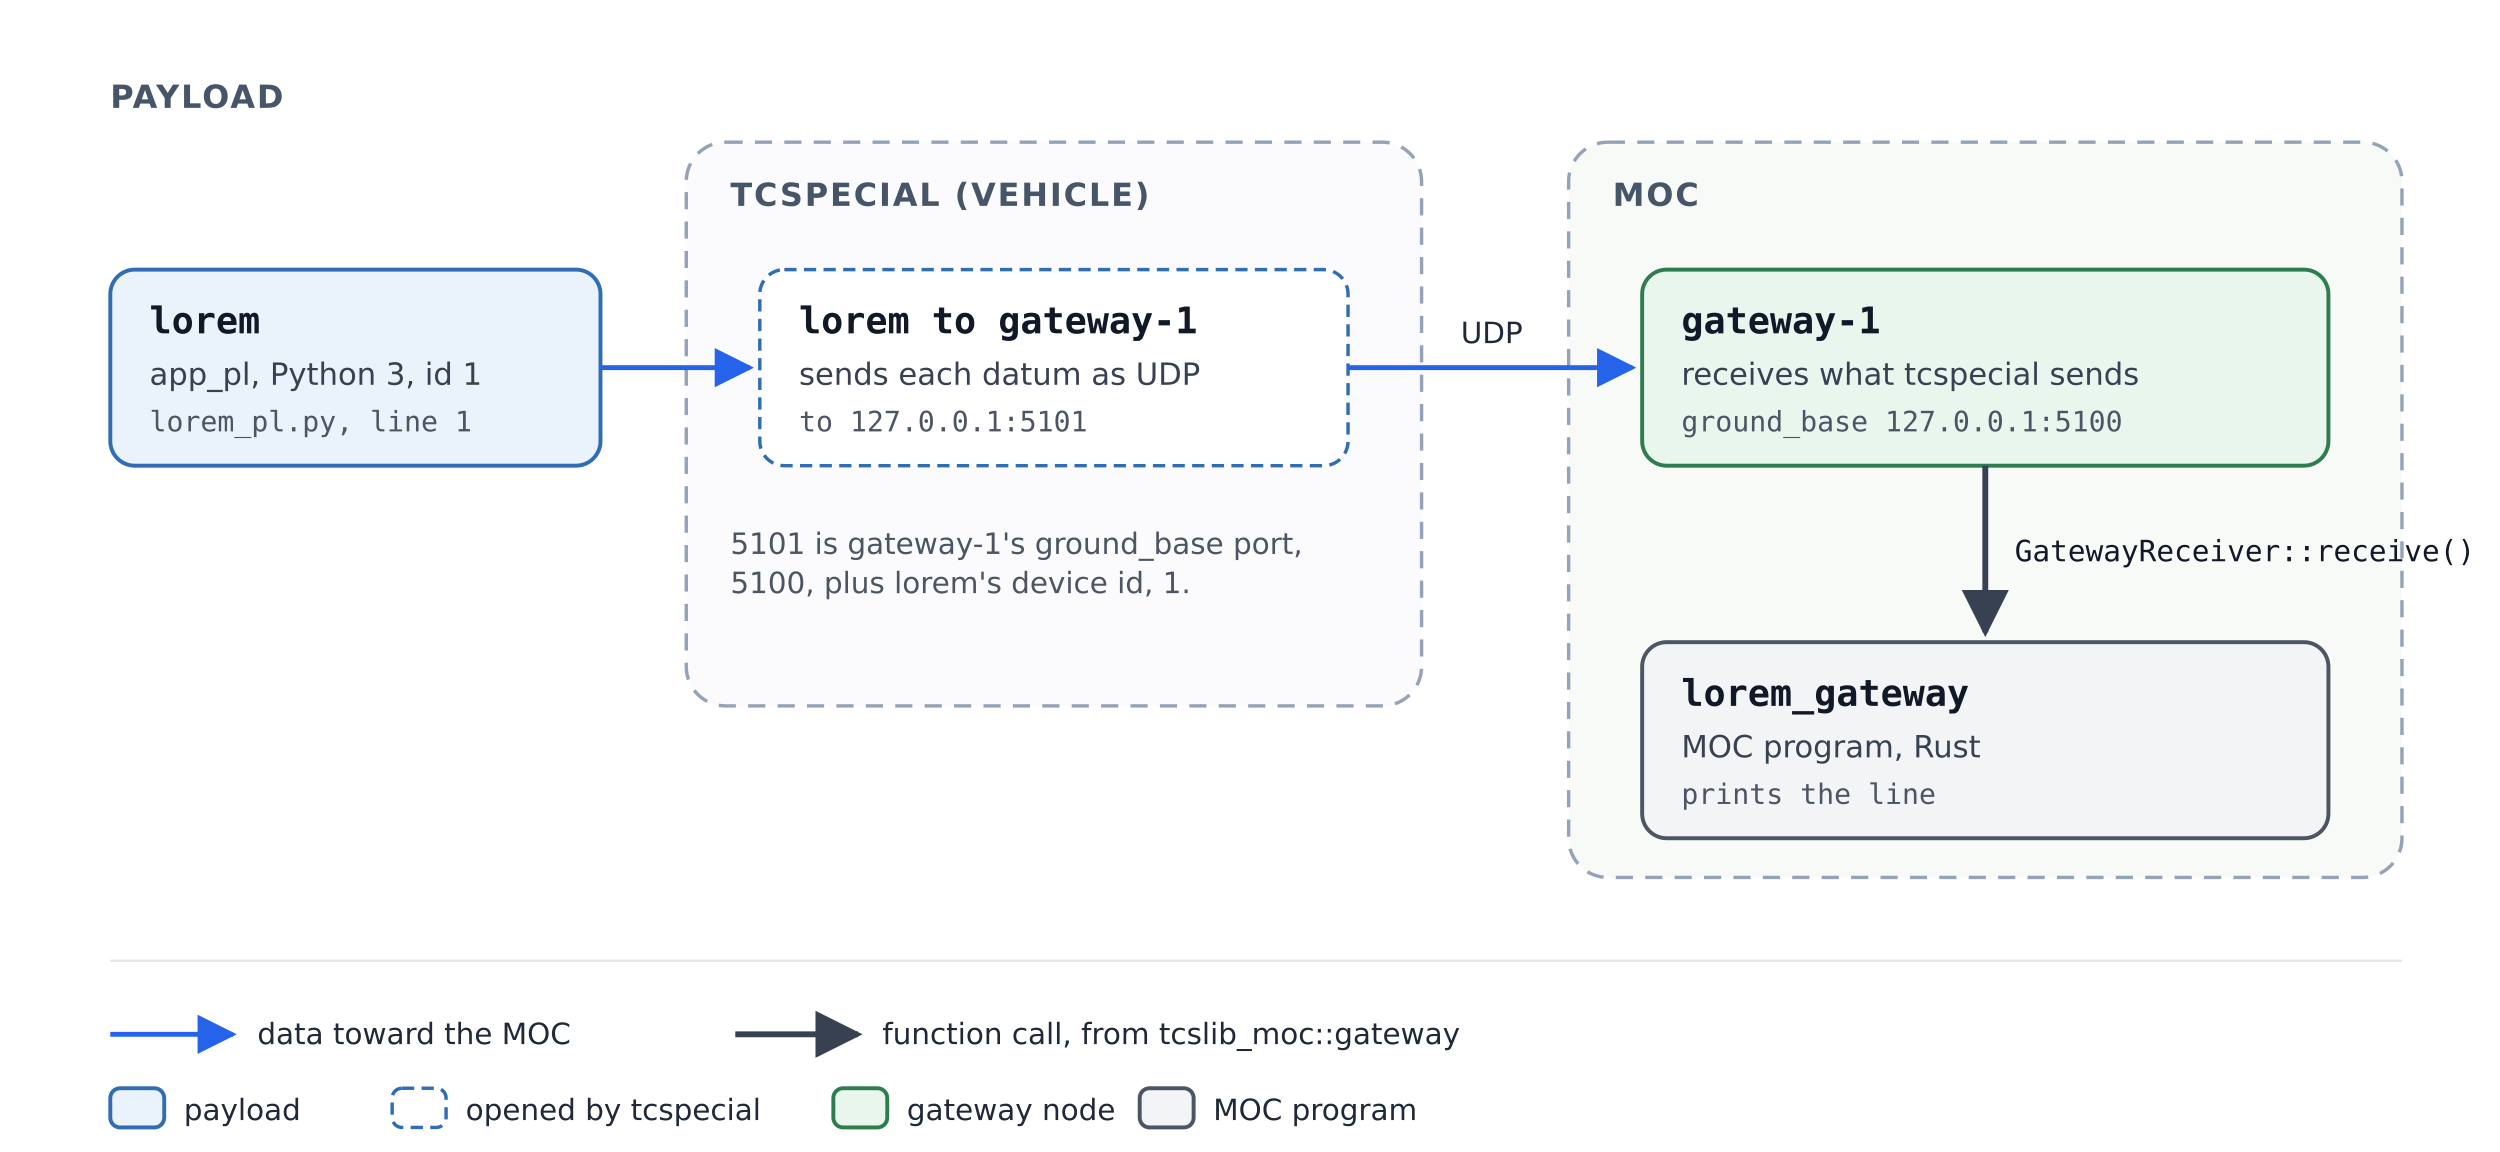
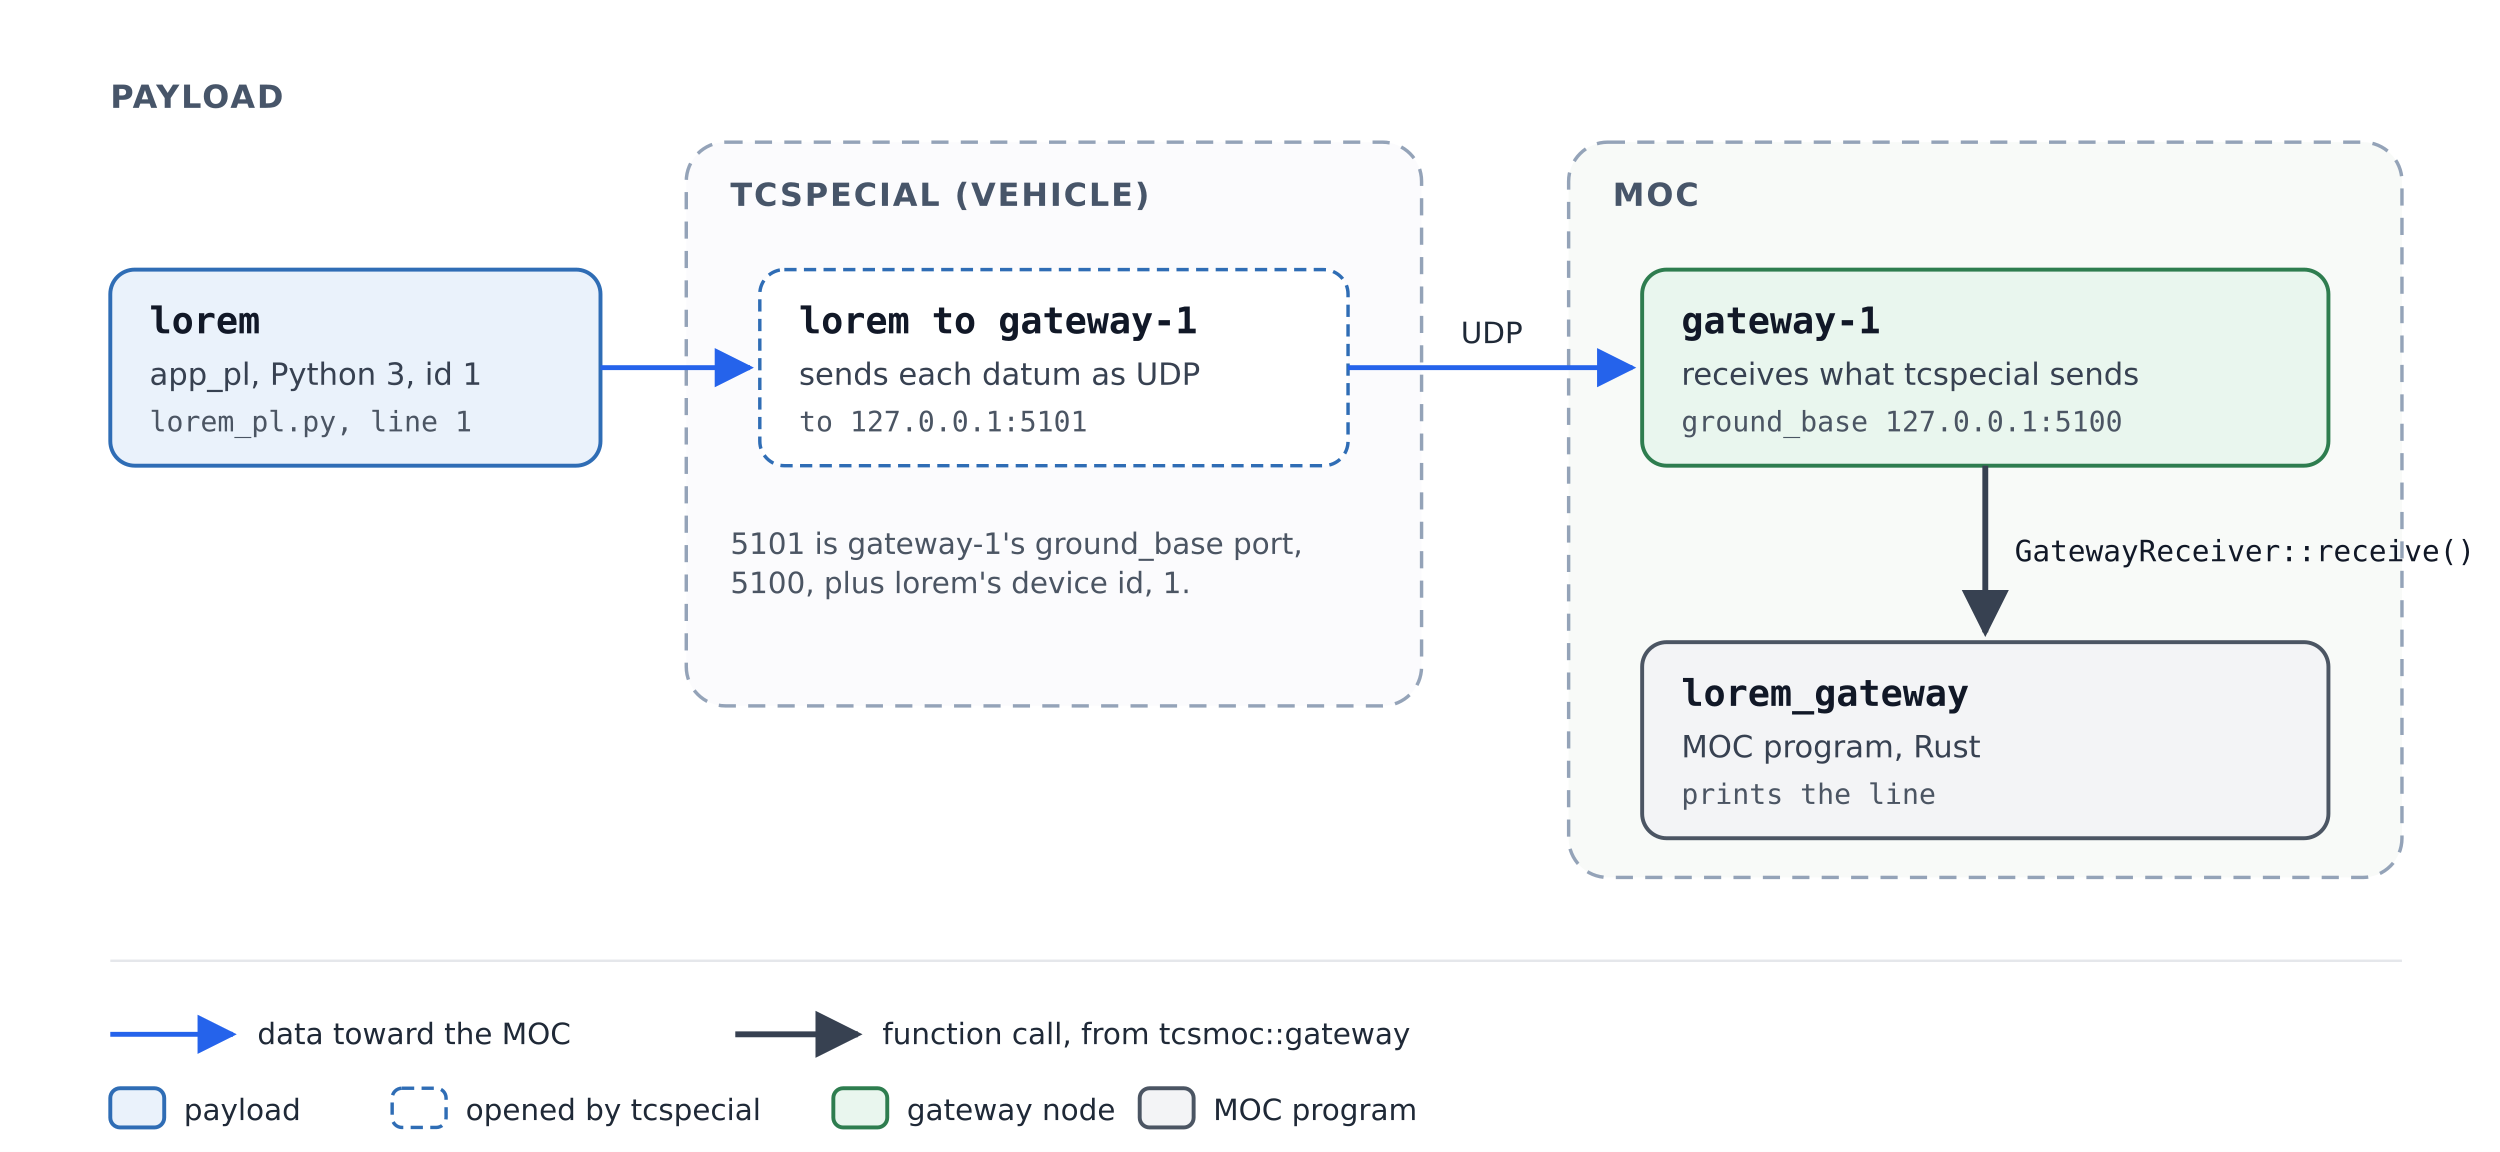
<svg xmlns="http://www.w3.org/2000/svg" width="1020" height="470" viewBox="0 0 1020 470" role="img" aria-labelledby="title desc">
  <defs>
    <style>
      text { font-family: "DejaVu Sans", Helvetica, Arial, sans-serif; fill: #111827; }
      .name { font-family: "DejaVu Sans Mono", Menlo, Consolas, monospace; font-size: 15px; font-weight: bold; }
      .kind { font-size: 12.5px; fill: #374151; }
      .detail { font-family: "DejaVu Sans Mono", Menlo, Consolas, monospace; font-size: 11.5px; fill: #4b5563; }
      .code { font-family: "DejaVu Sans Mono", Menlo, Consolas, monospace; font-size: 12px; fill: #111827; }
      .heading { font-size: 13px; font-weight: bold; fill: #475569; letter-spacing: 0.06em; }
      .label { font-size: 12px; fill: #1f2937; }
      .note { font-size: 12px; fill: #4b5563; }
      .payload { fill: #eaf2fb; stroke: #2f6db5; stroke-width: 1.6; }
      .gateway { fill: #e9f6ee; stroke: #2e7d4f; stroke-width: 1.6; }
      .socket { fill: #ffffff; stroke: #2f6db5; stroke-width: 1.4; stroke-dasharray: 5 3; }
      .ground { fill: #f3f4f6; stroke: #4b5563; stroke-width: 1.6; }
      .boundary { fill: #fbfbfd; stroke: #94a3b8; stroke-width: 1.4; stroke-dasharray: 7 5; }
      .groundside { fill: #f8faf8; stroke: #94a3b8; stroke-width: 1.4; stroke-dasharray: 7 5; }
      .groundward { fill: none; stroke: #2563eb; stroke-width: 2; }
      .call { fill: none; stroke: #374151; stroke-width: 2.4; }
    </style>
    <marker id="arrow-blue" viewBox="0 0 10 10" refX="9" refY="5" markerWidth="8" markerHeight="8" orient="auto-start-reverse">
      <path d="M0,0 L10,5 L0,10 z" fill="#2563eb" />
    </marker>
    <marker id="arrow-call" viewBox="0 0 10 10" refX="9" refY="5" markerWidth="8" markerHeight="8" orient="auto-start-reverse">
      <path d="M0,0 L10,5 L0,10 z" fill="#374151" />
    </marker>
  </defs>
  <rect width="1020" height="470" fill="#ffffff" />
  <text class="heading" x="45" y="44">PAYLOAD</text>
  <rect class="boundary" x="280" y="58" width="300" height="230" rx="16" />
  <text class="heading" x="298" y="84">TCSPECIAL (VEHICLE)</text>
  <rect class="groundside" x="640" y="58" width="340" height="300" rx="16" />
  <text class="heading" x="658" y="84">MOC</text>
  <rect class="payload" x="45" y="110" width="200" height="80" rx="10" />
  <text class="name" x="61" y="136">lorem</text>
  <text class="kind" x="61" y="157">app_pl, Python 3, id 1</text>
  <text class="detail" x="61" y="176">lorem_pl.py, line 1</text>
  <rect class="socket" x="310" y="110" width="240" height="80" rx="10" />
  <text class="name" x="326" y="136">lorem to gateway-1</text>
  <text class="kind" x="326" y="157">sends each datum as UDP</text>
  <text class="detail" x="326" y="176">to 127.0.0.1:5101</text>
  <text class="note" x="298" y="226">5101 is gateway-1's ground_base port,</text>
  <text class="note" x="298" y="242">5100, plus lorem's device id, 1.</text>
  <rect class="gateway" x="670" y="110" width="280" height="80" rx="10" />
  <text class="name" x="686" y="136">gateway-1</text>
  <text class="kind" x="686" y="157">receives what tcspecial sends</text>
  <text class="detail" x="686" y="176">ground_base 127.0.0.1:5100</text>
  <rect class="ground" x="670" y="262" width="280" height="80" rx="10" />
  <text class="name" x="686" y="288">lorem_gateway</text>
  <text class="kind" x="686" y="309">MOC program, Rust</text>
  <text class="detail" x="686" y="328">prints the line</text>
  <path class="groundward" d="M245,150 L306,150" marker-end="url(#arrow-blue)" />
  <path class="groundward" d="M550,150 L666,150" marker-end="url(#arrow-blue)" />
  <text class="label" x="596" y="140">UDP</text>
  <path class="call" d="M810,190 L810,258" marker-end="url(#arrow-call)" />
  <text class="code" x="822" y="229">GatewayReceiver::receive()</text>
  <line x1="45" y1="392" x2="980" y2="392" stroke="#e5e7eb" stroke-width="1" />
  <path class="groundward" d="M45,422 L95,422" marker-end="url(#arrow-blue)" />
  <text class="label" x="105" y="426">data toward the MOC</text>
  <path class="call" d="M300,422 L350,422" marker-end="url(#arrow-call)" />
-   <text class="label" x="360" y="426">function call, from tcslib_moc::gateway</text>
+   <text class="label" x="360" y="426">function call, from tcsmoc::gateway</text>
  <rect class="payload" x="45" y="444" width="22" height="16" rx="4" />
  <text class="label" x="75" y="457">payload</text>
  <rect class="socket" x="160" y="444" width="22" height="16" rx="4" />
  <text class="label" x="190" y="457">opened by tcspecial</text>
  <rect class="gateway" x="340" y="444" width="22" height="16" rx="4" />
  <text class="label" x="370" y="457">gateway node</text>
  <rect class="ground" x="465" y="444" width="22" height="16" rx="4" />
  <text class="label" x="495" y="457">MOC program</text>
</svg>
